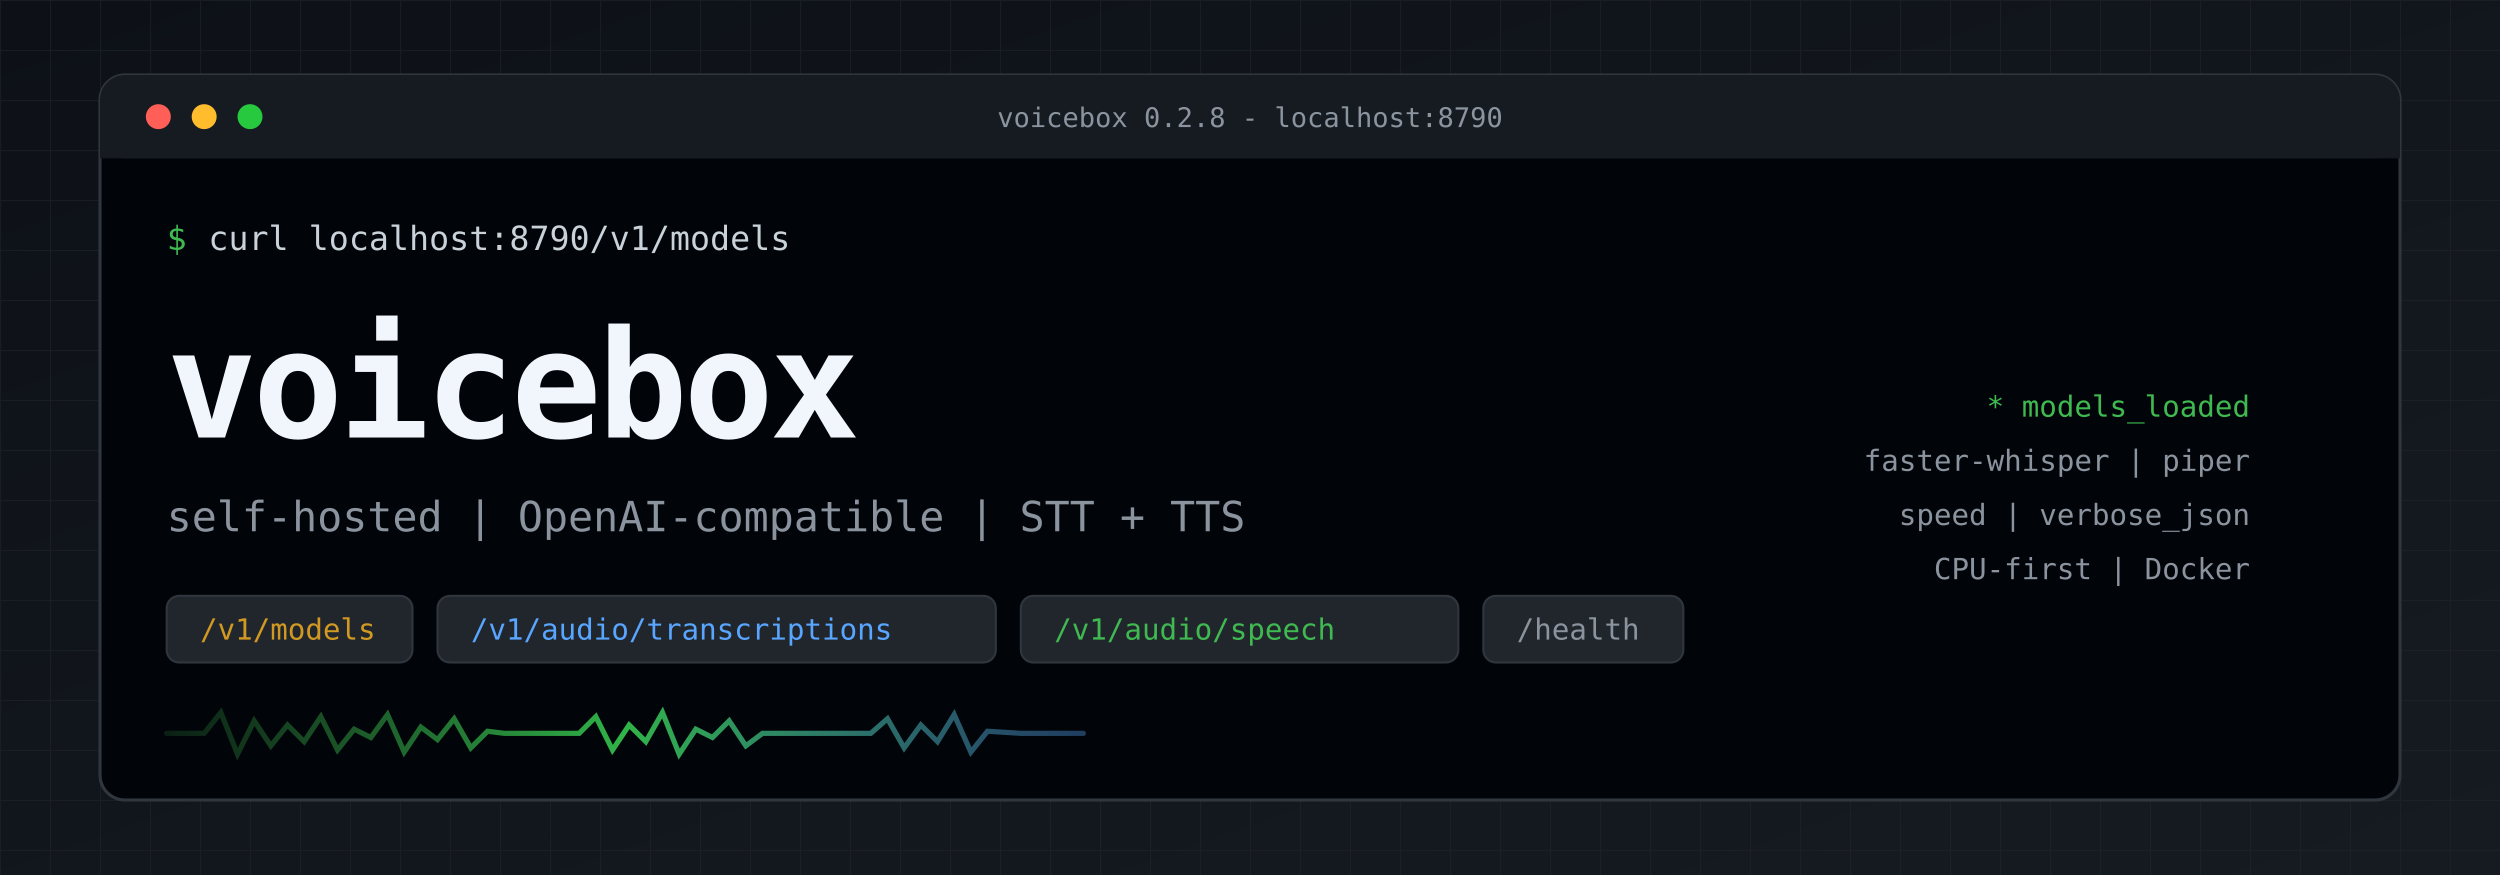
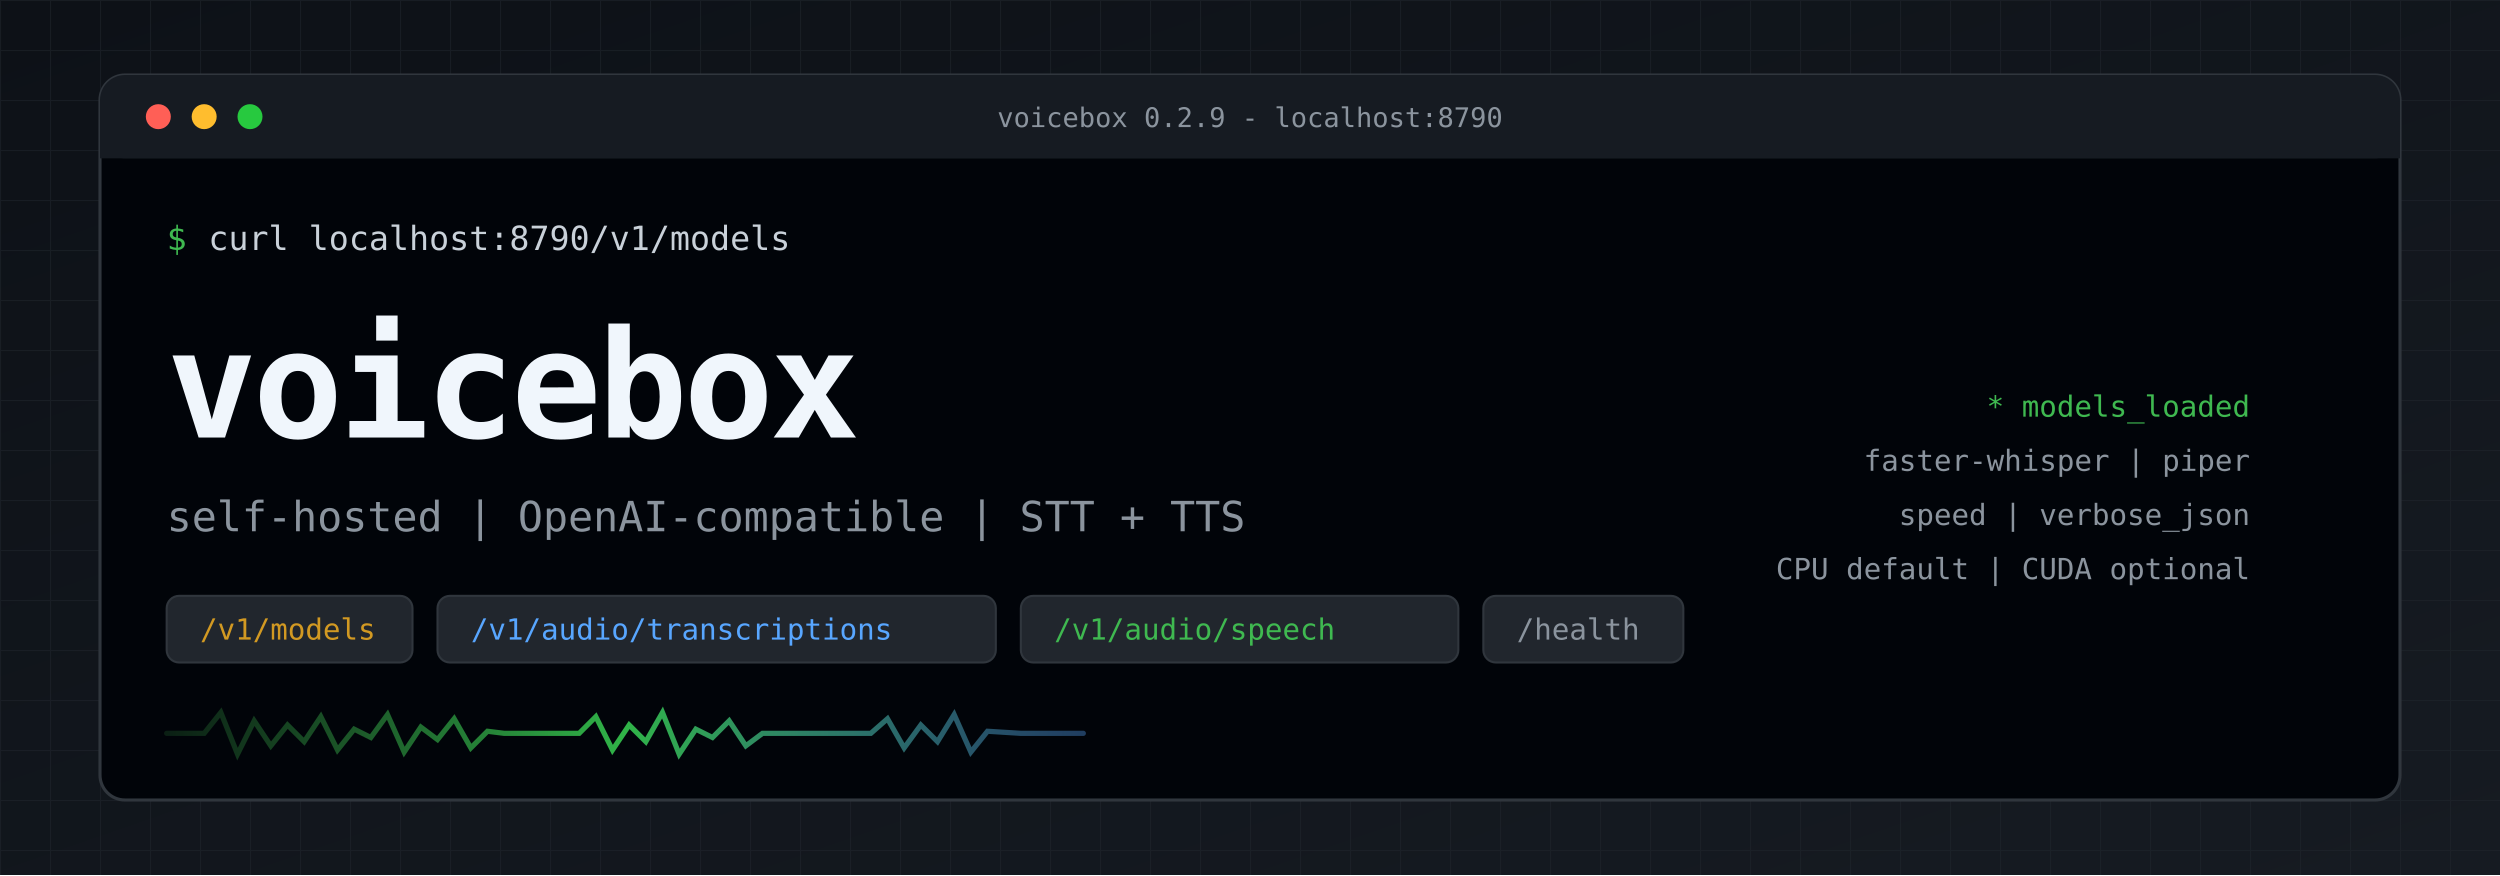
<svg xmlns="http://www.w3.org/2000/svg" width="1200" height="420" viewBox="0 0 1200 420" role="img" aria-label="voicebox - self-hosted OpenAI-compatible speech server">
  <defs>
    <linearGradient id="bg" x1="0" y1="0" x2="1" y2="1">
      <stop offset="0%" stop-color="#0d1117" />
      <stop offset="100%" stop-color="#161b22" />
    </linearGradient>
    <linearGradient id="wave" x1="0" y1="0" x2="1" y2="0">
      <stop offset="0%" stop-color="#3fb950" stop-opacity="0.15" />
      <stop offset="50%" stop-color="#39d353" stop-opacity="0.85" />
      <stop offset="100%" stop-color="#58a6ff" stop-opacity="0.35" />
    </linearGradient>
    <pattern id="grid" width="24" height="24" patternUnits="userSpaceOnUse">
      <path d="M 24 0 L 0 0 0 24" fill="none" stroke="#21262d" stroke-width="1" />
    </pattern>
  </defs>
  <rect width="1200" height="420" fill="url(#bg)" />
  <rect width="1200" height="420" fill="url(#grid)" opacity="0.55" />
  <rect x="48" y="36" width="1104" height="348" rx="12" fill="#010409" stroke="#30363d" stroke-width="1.5" />
  <rect x="48" y="36" width="1104" height="40" rx="12" fill="#161b22" />
  <rect x="48" y="60" width="1104" height="16" fill="#161b22" />
  <circle cx="76" cy="56" r="6" fill="#ff5f56" />
  <circle cx="98" cy="56" r="6" fill="#ffbd2e" />
  <circle cx="120" cy="56" r="6" fill="#27c93f" />
-   <text x="600" y="61" text-anchor="middle" fill="#8b949e" font-family="ui-monospace, SFMono-Regular, Menlo, Monaco, Consolas, monospace" font-size="13">voicebox 0.2.8 - localhost:8790</text>
+   <text x="600" y="61" text-anchor="middle" fill="#8b949e" font-family="ui-monospace, SFMono-Regular, Menlo, Monaco, Consolas, monospace" font-size="13">voicebox 0.2.9 - localhost:8790</text>
  <text x="80" y="120" fill="#3fb950" font-family="ui-monospace, SFMono-Regular, Menlo, Monaco, Consolas, monospace" font-size="16">$</text>
  <text x="100" y="120" fill="#c9d1d9" font-family="ui-monospace, SFMono-Regular, Menlo, Monaco, Consolas, monospace" font-size="16">curl localhost:8790/v1/models</text>
  <text x="80" y="210" fill="#f0f6fc" font-family="ui-monospace, SFMono-Regular, Menlo, Monaco, Consolas, monospace" font-size="72" font-weight="700" letter-spacing="-2">voicebox</text>
  <text x="80" y="255" fill="#8b949e" font-family="ui-monospace, SFMono-Regular, Menlo, Monaco, Consolas, monospace" font-size="20">self-hosted  |  OpenAI-compatible  |  STT + TTS</text>
  <rect x="80" y="286" width="118" height="32" rx="6" fill="#21262d" stroke="#30363d" />
  <text x="96" y="307" fill="#d29922" font-family="ui-monospace, SFMono-Regular, Menlo, Monaco, Consolas, monospace" font-size="14">/v1/models</text>
  <rect x="210" y="286" width="268" height="32" rx="6" fill="#21262d" stroke="#30363d" />
  <text x="226" y="307" fill="#58a6ff" font-family="ui-monospace, SFMono-Regular, Menlo, Monaco, Consolas, monospace" font-size="14">/v1/audio/transcriptions</text>
  <rect x="490" y="286" width="210" height="32" rx="6" fill="#21262d" stroke="#30363d" />
  <text x="506" y="307" fill="#3fb950" font-family="ui-monospace, SFMono-Regular, Menlo, Monaco, Consolas, monospace" font-size="14">/v1/audio/speech</text>
  <rect x="712" y="286" width="96" height="32" rx="6" fill="#21262d" stroke="#30363d" />
  <text x="728" y="307" fill="#8b949e" font-family="ui-monospace, SFMono-Regular, Menlo, Monaco, Consolas, monospace" font-size="14">/health</text>
  <g transform="translate(80, 340)" stroke="url(#wave)" stroke-width="2.5" stroke-linecap="round" fill="none">
    <path d="M0 12 L18 12 L26 2 L34 22 L42 6 L50 18 L58 8 L66 16 L74 4 L82 20 L90 10 L98 14 L106 3 L114 21 L122 9 L130 15 L138 5 L146 19 L154 11 L162 12 L180 12 L198 12 L206 4 L214 20 L222 8 L230 16 L238 2 L246 22 L254 10 L262 14 L270 6 L278 18 L286 12 L320 12 L338 12 L346 5 L354 19 L362 8 L370 16 L378 3 L386 21 L394 11 L410 12 L440 12" />
  </g>
  <text x="1080" y="200" text-anchor="end" fill="#3fb950" font-family="ui-monospace, SFMono-Regular, Menlo, Monaco, Consolas, monospace" font-size="14">* models_loaded</text>
  <text x="1080" y="226" text-anchor="end" fill="#8b949e" font-family="ui-monospace, SFMono-Regular, Menlo, Monaco, Consolas, monospace" font-size="14">faster-whisper | piper</text>
  <text x="1080" y="252" text-anchor="end" fill="#8b949e" font-family="ui-monospace, SFMono-Regular, Menlo, Monaco, Consolas, monospace" font-size="14">speed | verbose_json</text>
-   <text x="1080" y="278" text-anchor="end" fill="#8b949e" font-family="ui-monospace, SFMono-Regular, Menlo, Monaco, Consolas, monospace" font-size="14">CPU-first | Docker</text>
+   <text x="1080" y="278" text-anchor="end" fill="#8b949e" font-family="ui-monospace, SFMono-Regular, Menlo, Monaco, Consolas, monospace" font-size="14">CPU default | CUDA optional</text>
</svg>
